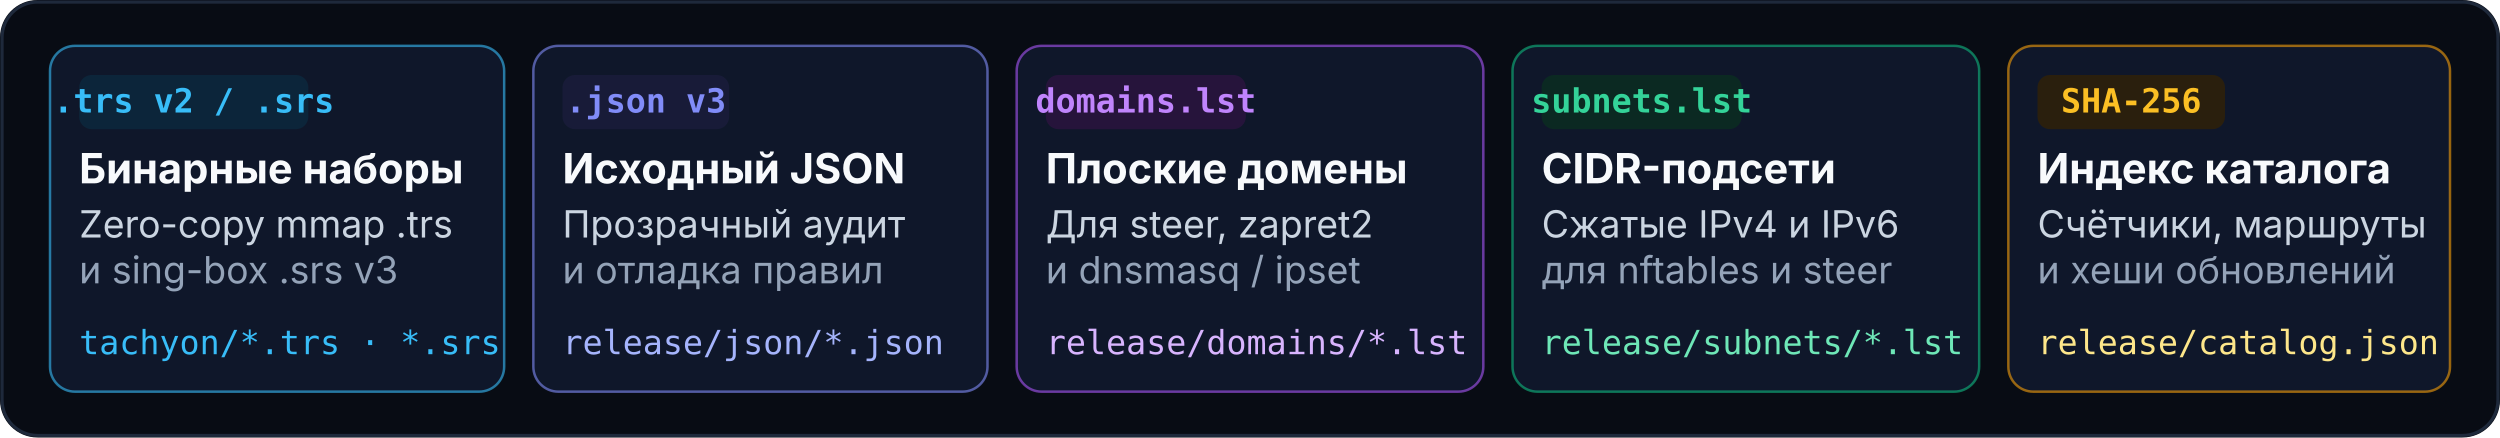
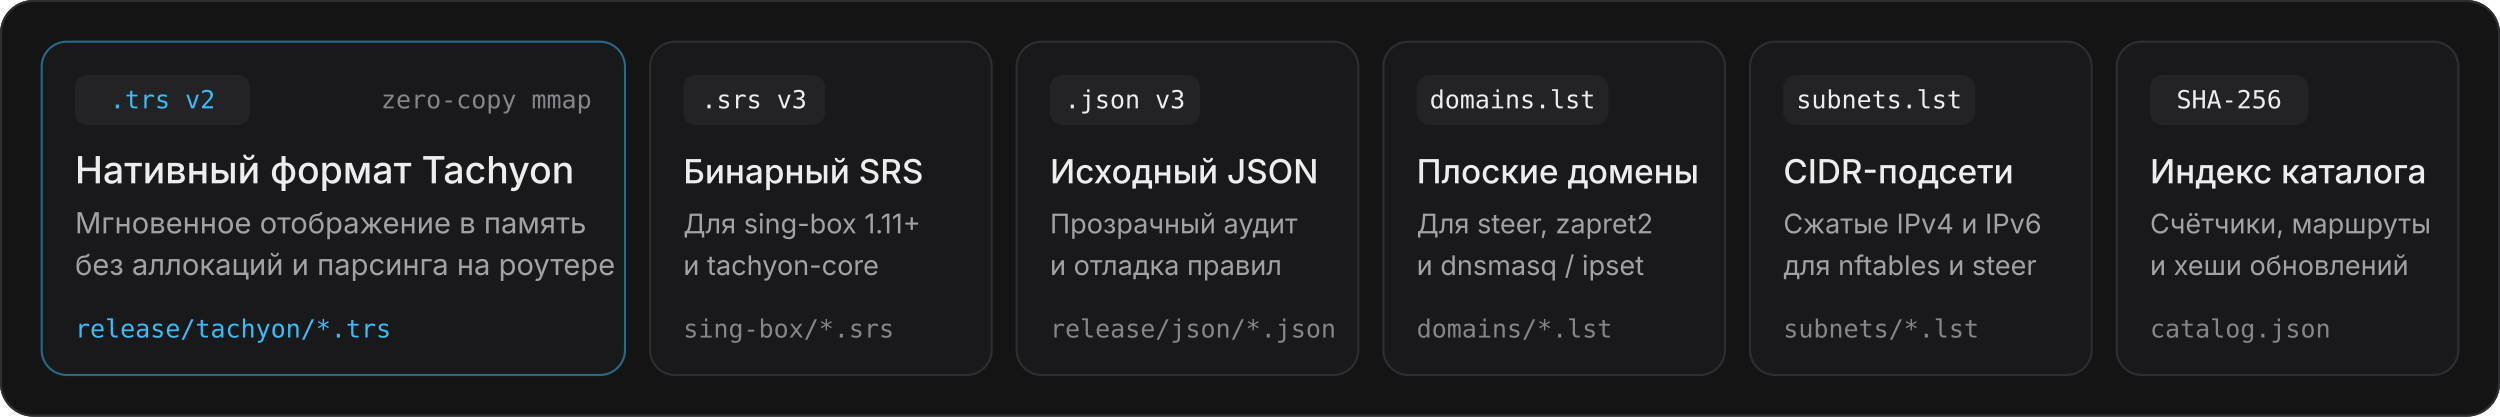
- <svg xmlns="http://www.w3.org/2000/svg" width="1200" height="210" viewBox="0 0 1200 210" role="img" aria-labelledby="title desc">
-   <rect width="1200" height="210" rx="18" fill="#080C14" />
-   <rect x="1" y="1" width="1198" height="208" rx="17" fill="none" stroke="#1E293B" stroke-width="1.5" />
-   <g transform="translate(24, 22)">
-     <rect x="0" y="0" width="218" height="166" rx="12" fill="#0F172A" stroke="#38BDF8" stroke-width="1.2" stroke-opacity="0.6" />
-     <rect x="14" y="14" width="110" height="26" rx="6" fill="#0C253A" />
-     <text x="69" y="32" text-anchor="middle" fill="#38BDF8" font-family="ui-monospace, SFMono-Regular, Menlo, Consolas, monospace" font-size="16" font-weight="700">.trs v2 / .srs</text>
-     <text x="14" y="66" fill="#F8FAFC" font-family="-apple-system, BlinkMacSystemFont, 'Segoe UI', sans-serif" font-size="20" font-weight="700">Бинарные наборы</text>
-     <text x="14" y="92" fill="#CBD5E1" font-family="-apple-system, BlinkMacSystemFont, 'Segoe UI', sans-serif" font-size="18">Zero-copy mmap .trs</text>
-     <text x="14" y="114" fill="#94A3B8" font-family="-apple-system, BlinkMacSystemFont, 'Segoe UI', sans-serif" font-size="18">и sing-box .srs v3</text>
-     <text x="14" y="148" fill="#38BDF8" font-family="ui-monospace, SFMono-Regular, Menlo, Consolas, monospace" font-size="16">tachyon/*.trs · *.srs</text>
+ <svg xmlns="http://www.w3.org/2000/svg" width="1200" height="200" viewBox="0 0 1200 200" role="img" aria-labelledby="title desc">
+   <rect width="1200" height="200" rx="16" fill="#141415" />
+   <rect x="0.5" y="0.5" width="1199" height="199" rx="15.5" fill="none" stroke="#2e2e32" stroke-width="1" />
+   <g transform="translate(20, 20)">
+     <rect x="0" y="0" width="280" height="160" rx="12" fill="#19191b" stroke="#38bdf8" stroke-width="1" stroke-opacity="0.5" />
+     <rect x="16" y="16" width="84" height="24" rx="6" fill="#232325" />
+     <text x="58" y="32" text-anchor="middle" fill="#38bdf8" font-family="ui-monospace, SFMono-Regular, Menlo, Consolas, monospace" font-size="12" font-weight="500">.trs v2</text>
+     <text x="264" y="32" text-anchor="end" fill="#85858b" font-family="ui-monospace, SFMono-Regular, Menlo, Consolas, monospace" font-size="12" font-weight="400">zero-copy mmap</text>
+     <text x="16" y="68" fill="#ededed" font-family="-apple-system, BlinkMacSystemFont, 'Segoe UI', Inter, sans-serif" font-size="18" font-weight="500">Нативный формат Tachyon</text>
+     <text x="16" y="92" fill="#a1a1a6" font-family="-apple-system, BlinkMacSystemFont, 'Segoe UI', Inter, sans-serif" font-size="14" font-weight="400">Мгновенное отображение в память</text>
+     <text x="16" y="112" fill="#a1a1a6" font-family="-apple-system, BlinkMacSystemFont, 'Segoe UI', Inter, sans-serif" font-size="14" font-weight="400">без аллокаций и парсинга на роутере</text>
+     <text x="16" y="142" fill="#38bdf8" font-family="ui-monospace, SFMono-Regular, Menlo, Consolas, monospace" font-size="12" font-weight="400">release/tachyon/*.trs</text>
  </g>
-   <g transform="translate(256, 22)">
-     <rect x="0" y="0" width="218" height="166" rx="12" fill="#0F172A" stroke="#818CF8" stroke-width="1.2" stroke-opacity="0.6" />
-     <rect x="14" y="14" width="80" height="26" rx="6" fill="#181B38" />
-     <text x="54" y="32" text-anchor="middle" fill="#818CF8" font-family="ui-monospace, SFMono-Regular, Menlo, Consolas, monospace" font-size="16" font-weight="700">.json v3</text>
-     <text x="14" y="66" fill="#F8FAFC" font-family="-apple-system, BlinkMacSystemFont, 'Segoe UI', sans-serif" font-size="20" font-weight="700">Исходный JSON</text>
-     <text x="14" y="92" fill="#CBD5E1" font-family="-apple-system, BlinkMacSystemFont, 'Segoe UI', sans-serif" font-size="18">Прозрачный аудит</text>
-     <text x="14" y="114" fill="#94A3B8" font-family="-apple-system, BlinkMacSystemFont, 'Segoe UI', sans-serif" font-size="18">и отладка правил</text>
-     <text x="14" y="148" fill="#A5B4FC" font-family="ui-monospace, SFMono-Regular, Menlo, Consolas, monospace" font-size="16">release/json/*.json</text>
+   <g transform="translate(312, 20)">
+     <rect x="0" y="0" width="164" height="160" rx="12" fill="#19191b" stroke="#2e2e32" stroke-width="1" />
+     <rect x="16" y="16" width="68" height="24" rx="6" fill="#232325" />
+     <text x="50" y="32" text-anchor="middle" fill="#ededed" font-family="ui-monospace, SFMono-Regular, Menlo, Consolas, monospace" font-size="12" font-weight="500">.srs v3</text>
+     <text x="16" y="68" fill="#ededed" font-family="-apple-system, BlinkMacSystemFont, 'Segoe UI', Inter, sans-serif" font-size="16" font-weight="500">Бинарный SRS</text>
+     <text x="16" y="92" fill="#a1a1a6" font-family="-apple-system, BlinkMacSystemFont, 'Segoe UI', Inter, sans-serif" font-size="13" font-weight="400">Для sing-box 1.11+</text>
+     <text x="16" y="112" fill="#a1a1a6" font-family="-apple-system, BlinkMacSystemFont, 'Segoe UI', Inter, sans-serif" font-size="13" font-weight="400">и tachyon-core</text>
+     <text x="16" y="142" fill="#85858b" font-family="ui-monospace, SFMono-Regular, Menlo, Consolas, monospace" font-size="12" font-weight="400">sing-box/*.srs</text>
  </g>
-   <g transform="translate(488, 22)">
-     <rect x="0" y="0" width="224" height="166" rx="12" fill="#0F172A" stroke="#A855F7" stroke-width="1.2" stroke-opacity="0.6" />
-     <rect x="14" y="14" width="96" height="26" rx="6" fill="#26143B" />
-     <text x="62" y="32" text-anchor="middle" fill="#C084FC" font-family="ui-monospace, SFMono-Regular, Menlo, Consolas, monospace" font-size="16" font-weight="700">domains.lst</text>
-     <text x="14" y="66" fill="#F8FAFC" font-family="-apple-system, BlinkMacSystemFont, 'Segoe UI', sans-serif" font-size="20" font-weight="700">Плоские домены</text>
-     <text x="14" y="92" fill="#CBD5E1" font-family="-apple-system, BlinkMacSystemFont, 'Segoe UI', sans-serif" font-size="18">Для steer, zapret2</text>
-     <text x="14" y="114" fill="#94A3B8" font-family="-apple-system, BlinkMacSystemFont, 'Segoe UI', sans-serif" font-size="18">и dnsmasq / ipset</text>
-     <text x="14" y="148" fill="#D8B4FE" font-family="ui-monospace, SFMono-Regular, Menlo, Consolas, monospace" font-size="16">release/domains/*.lst</text>
+   <g transform="translate(488, 20)">
+     <rect x="0" y="0" width="164" height="160" rx="12" fill="#19191b" stroke="#2e2e32" stroke-width="1" />
+     <rect x="16" y="16" width="72" height="24" rx="6" fill="#232325" />
+     <text x="52" y="32" text-anchor="middle" fill="#ededed" font-family="ui-monospace, SFMono-Regular, Menlo, Consolas, monospace" font-size="12" font-weight="500">.json v3</text>
+     <text x="16" y="68" fill="#ededed" font-family="-apple-system, BlinkMacSystemFont, 'Segoe UI', Inter, sans-serif" font-size="16" font-weight="500">Исходный JSON</text>
+     <text x="16" y="92" fill="#a1a1a6" font-family="-apple-system, BlinkMacSystemFont, 'Segoe UI', Inter, sans-serif" font-size="13" font-weight="400">Прозрачный аудит</text>
+     <text x="16" y="112" fill="#a1a1a6" font-family="-apple-system, BlinkMacSystemFont, 'Segoe UI', Inter, sans-serif" font-size="13" font-weight="400">и отладка правил</text>
+     <text x="16" y="142" fill="#85858b" font-family="ui-monospace, SFMono-Regular, Menlo, Consolas, monospace" font-size="12" font-weight="400">release/json/*.json</text>
  </g>
-   <g transform="translate(726, 22)">
-     <rect x="0" y="0" width="224" height="166" rx="12" fill="#0F172A" stroke="#10B981" stroke-width="1.2" stroke-opacity="0.6" />
-     <rect x="14" y="14" width="96" height="26" rx="6" fill="#0B2922" />
-     <text x="62" y="32" text-anchor="middle" fill="#34D399" font-family="ui-monospace, SFMono-Regular, Menlo, Consolas, monospace" font-size="16" font-weight="700">subnets.lst</text>
-     <text x="14" y="66" fill="#F8FAFC" font-family="-apple-system, BlinkMacSystemFont, 'Segoe UI', sans-serif" font-size="20" font-weight="700">CIDR-подсети</text>
-     <text x="14" y="92" fill="#CBD5E1" font-family="-apple-system, BlinkMacSystemFont, 'Segoe UI', sans-serif" font-size="18">Сжатые IPv4 и IPv6</text>
-     <text x="14" y="114" fill="#94A3B8" font-family="-apple-system, BlinkMacSystemFont, 'Segoe UI', sans-serif" font-size="18">для nftables и steer</text>
-     <text x="14" y="148" fill="#6EE7B7" font-family="ui-monospace, SFMono-Regular, Menlo, Consolas, monospace" font-size="16">release/subnets/*.lst</text>
+   <g transform="translate(664, 20)">
+     <rect x="0" y="0" width="164" height="160" rx="12" fill="#19191b" stroke="#2e2e32" stroke-width="1" />
+     <rect x="16" y="16" width="92" height="24" rx="6" fill="#232325" />
+     <text x="62" y="32" text-anchor="middle" fill="#ededed" font-family="ui-monospace, SFMono-Regular, Menlo, Consolas, monospace" font-size="12" font-weight="500">domains.lst</text>
+     <text x="16" y="68" fill="#ededed" font-family="-apple-system, BlinkMacSystemFont, 'Segoe UI', Inter, sans-serif" font-size="16" font-weight="500">Плоские домены</text>
+     <text x="16" y="92" fill="#a1a1a6" font-family="-apple-system, BlinkMacSystemFont, 'Segoe UI', Inter, sans-serif" font-size="13" font-weight="400">Для steer, zapret2</text>
+     <text x="16" y="112" fill="#a1a1a6" font-family="-apple-system, BlinkMacSystemFont, 'Segoe UI', Inter, sans-serif" font-size="13" font-weight="400">и dnsmasq / ipset</text>
+     <text x="16" y="142" fill="#85858b" font-family="ui-monospace, SFMono-Regular, Menlo, Consolas, monospace" font-size="12" font-weight="400">domains/*.lst</text>
  </g>
-   <g transform="translate(964, 22)">
-     <rect x="0" y="0" width="212" height="166" rx="12" fill="#0F172A" stroke="#F59E0B" stroke-width="1.2" stroke-opacity="0.6" />
-     <rect x="14" y="14" width="90" height="26" rx="6" fill="#2A1F0D" />
-     <text x="59" y="32" text-anchor="middle" fill="#FBBF24" font-family="ui-monospace, SFMono-Regular, Menlo, Consolas, monospace" font-size="16" font-weight="700">SHA-256</text>
-     <text x="14" y="66" fill="#F8FAFC" font-family="-apple-system, BlinkMacSystemFont, 'Segoe UI', sans-serif" font-size="20" font-weight="700">Индекс каталога</text>
-     <text x="14" y="92" fill="#CBD5E1" font-family="-apple-system, BlinkMacSystemFont, 'Segoe UI', sans-serif" font-size="18">Счётчики, маршруты</text>
-     <text x="14" y="114" fill="#94A3B8" font-family="-apple-system, BlinkMacSystemFont, 'Segoe UI', sans-serif" font-size="18">и хеши обновлений</text>
-     <text x="14" y="148" fill="#FDE68A" font-family="ui-monospace, SFMono-Regular, Menlo, Consolas, monospace" font-size="16">release/catalog.json</text>
+   <g transform="translate(840, 20)">
+     <rect x="0" y="0" width="164" height="160" rx="12" fill="#19191b" stroke="#2e2e32" stroke-width="1" />
+     <rect x="16" y="16" width="92" height="24" rx="6" fill="#232325" />
+     <text x="62" y="32" text-anchor="middle" fill="#ededed" font-family="ui-monospace, SFMono-Regular, Menlo, Consolas, monospace" font-size="12" font-weight="500">subnets.lst</text>
+     <text x="16" y="68" fill="#ededed" font-family="-apple-system, BlinkMacSystemFont, 'Segoe UI', Inter, sans-serif" font-size="16" font-weight="500">CIDR-подсети</text>
+     <text x="16" y="92" fill="#a1a1a6" font-family="-apple-system, BlinkMacSystemFont, 'Segoe UI', Inter, sans-serif" font-size="13" font-weight="400">Сжатые IPv4 и IPv6</text>
+     <text x="16" y="112" fill="#a1a1a6" font-family="-apple-system, BlinkMacSystemFont, 'Segoe UI', Inter, sans-serif" font-size="13" font-weight="400">для nftables и steer</text>
+     <text x="16" y="142" fill="#85858b" font-family="ui-monospace, SFMono-Regular, Menlo, Consolas, monospace" font-size="12" font-weight="400">subnets/*.lst</text>
+   </g>
+   <g transform="translate(1016, 20)">
+     <rect x="0" y="0" width="164" height="160" rx="12" fill="#19191b" stroke="#2e2e32" stroke-width="1" />
+     <rect x="16" y="16" width="76" height="24" rx="6" fill="#232325" />
+     <text x="54" y="32" text-anchor="middle" fill="#ededed" font-family="ui-monospace, SFMono-Regular, Menlo, Consolas, monospace" font-size="12" font-weight="500">SHA-256</text>
+     <text x="16" y="68" fill="#ededed" font-family="-apple-system, BlinkMacSystemFont, 'Segoe UI', Inter, sans-serif" font-size="16" font-weight="500">Индекс каталога</text>
+     <text x="16" y="92" fill="#a1a1a6" font-family="-apple-system, BlinkMacSystemFont, 'Segoe UI', Inter, sans-serif" font-size="13" font-weight="400">Счётчики, маршруты</text>
+     <text x="16" y="112" fill="#a1a1a6" font-family="-apple-system, BlinkMacSystemFont, 'Segoe UI', Inter, sans-serif" font-size="13" font-weight="400">и хеши обновлений</text>
+     <text x="16" y="142" fill="#85858b" font-family="ui-monospace, SFMono-Regular, Menlo, Consolas, monospace" font-size="12" font-weight="400">catalog.json</text>
  </g>
</svg>
